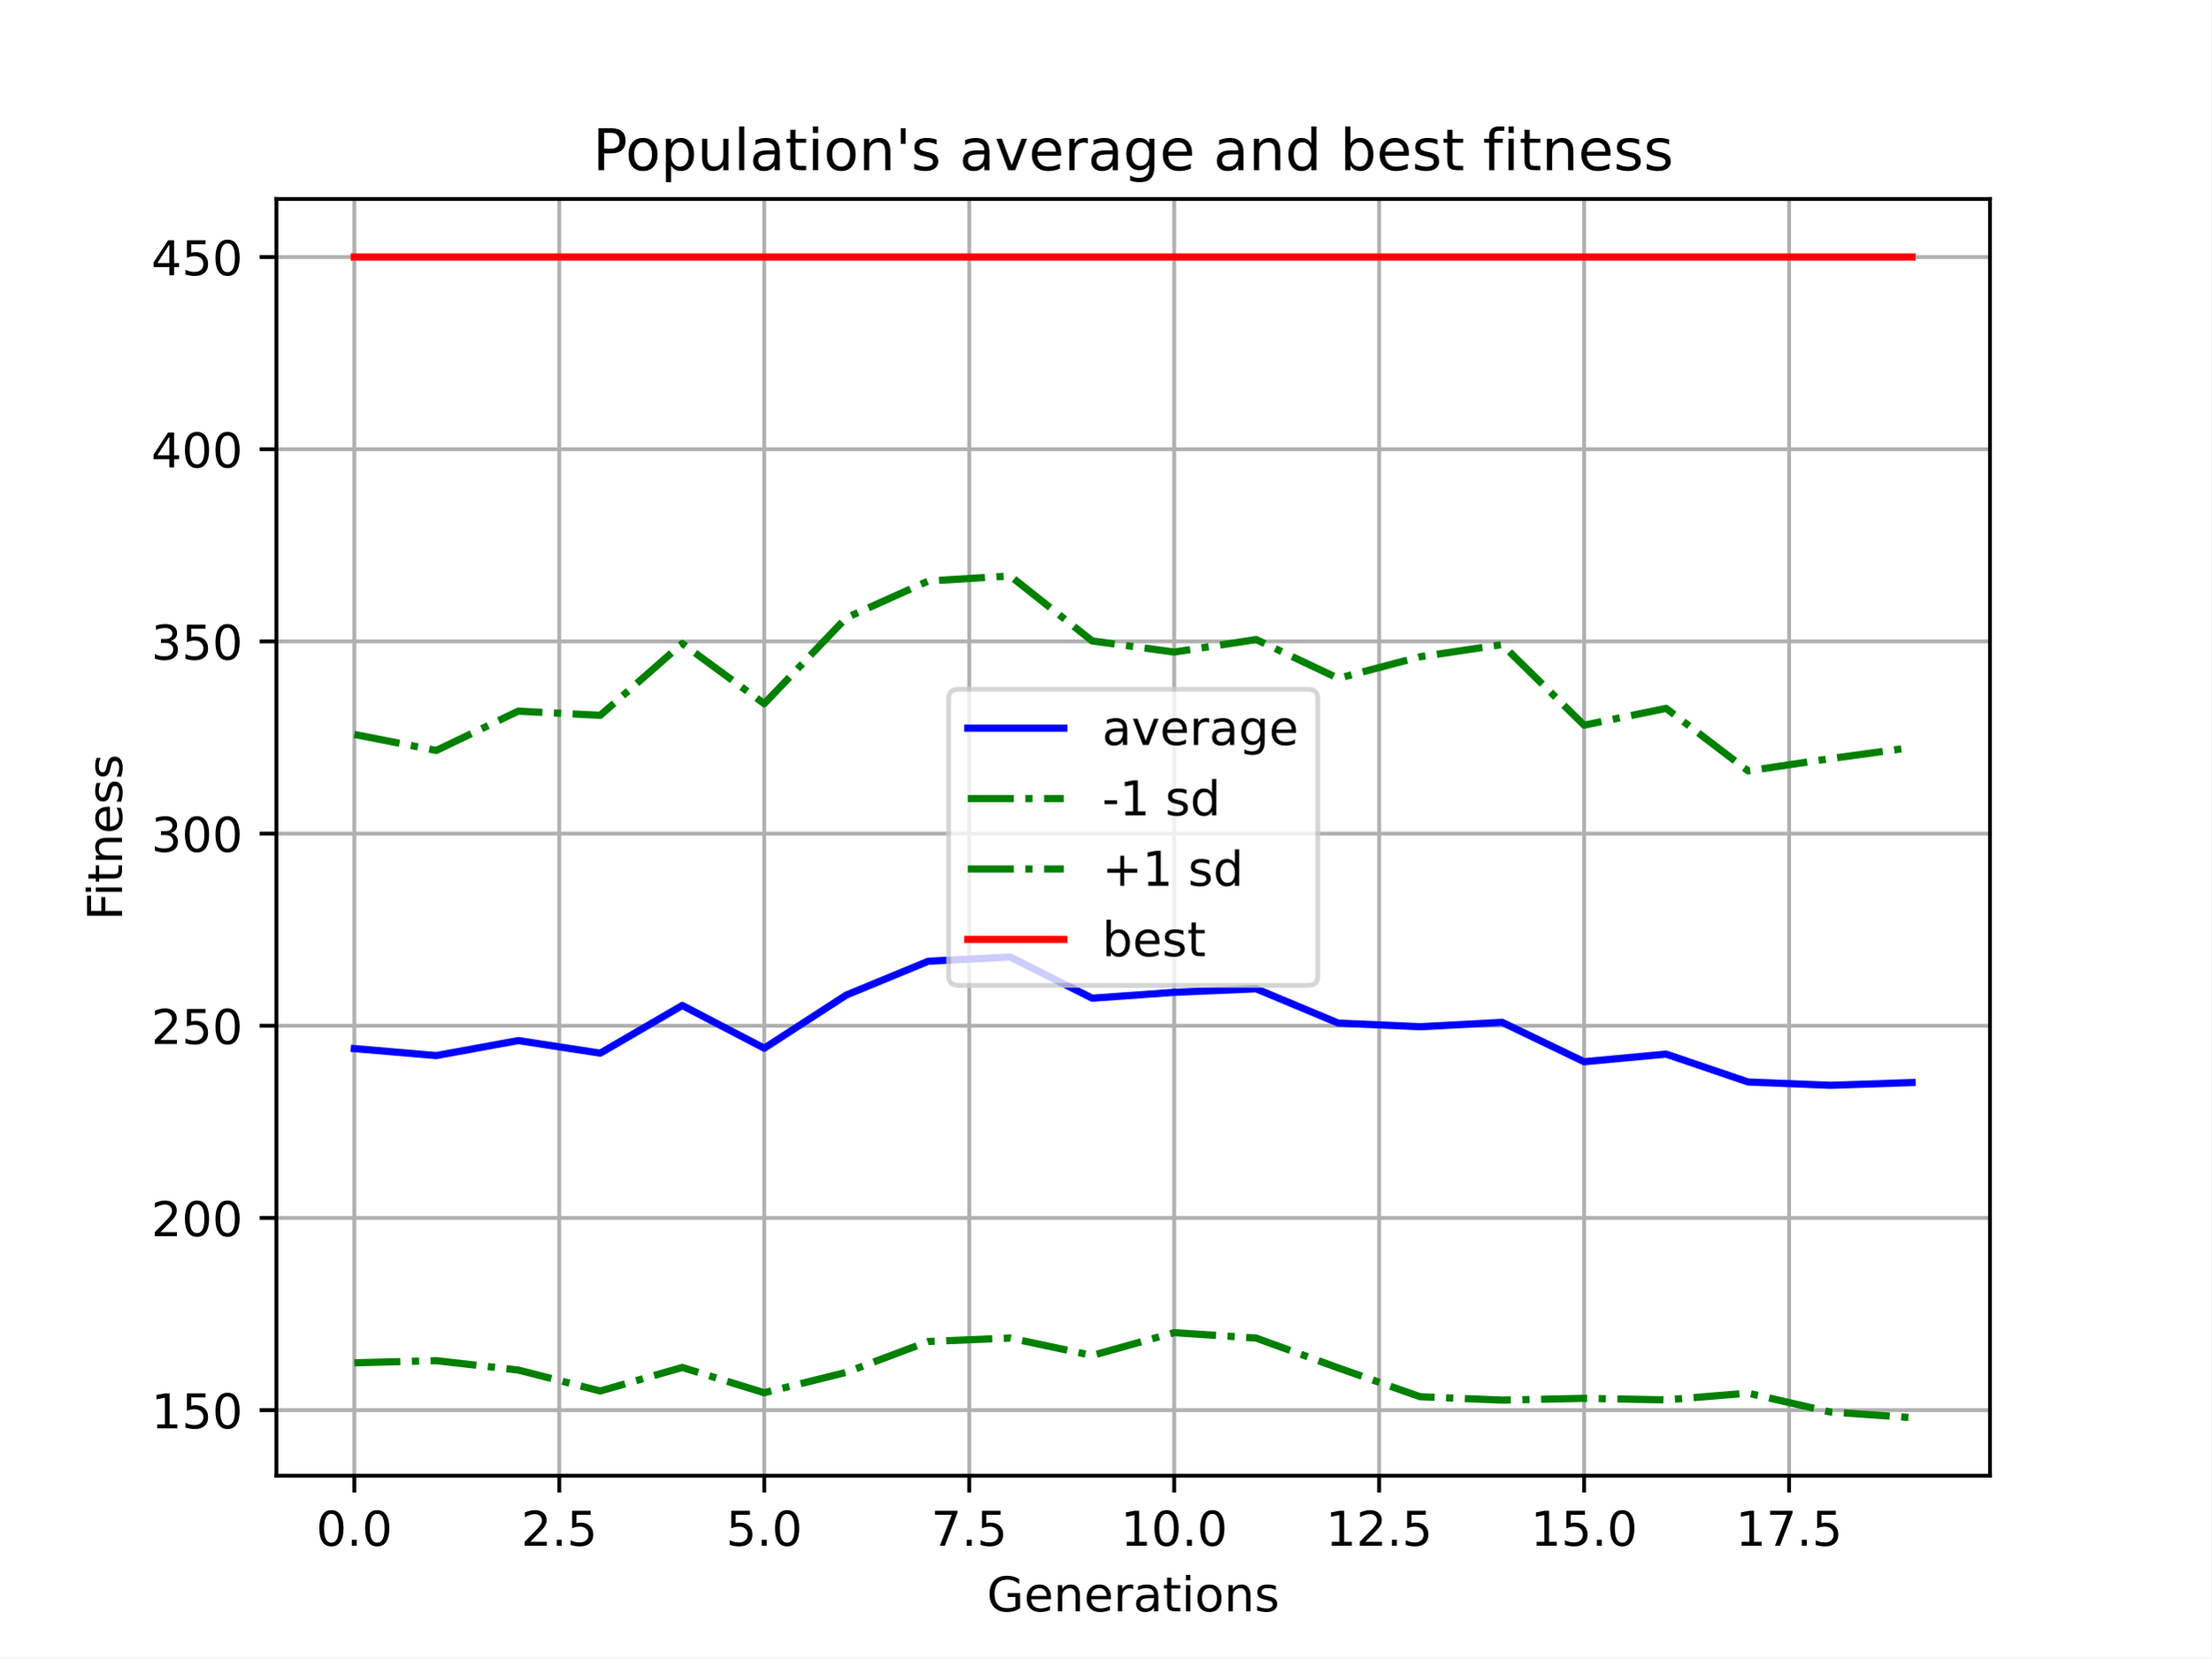
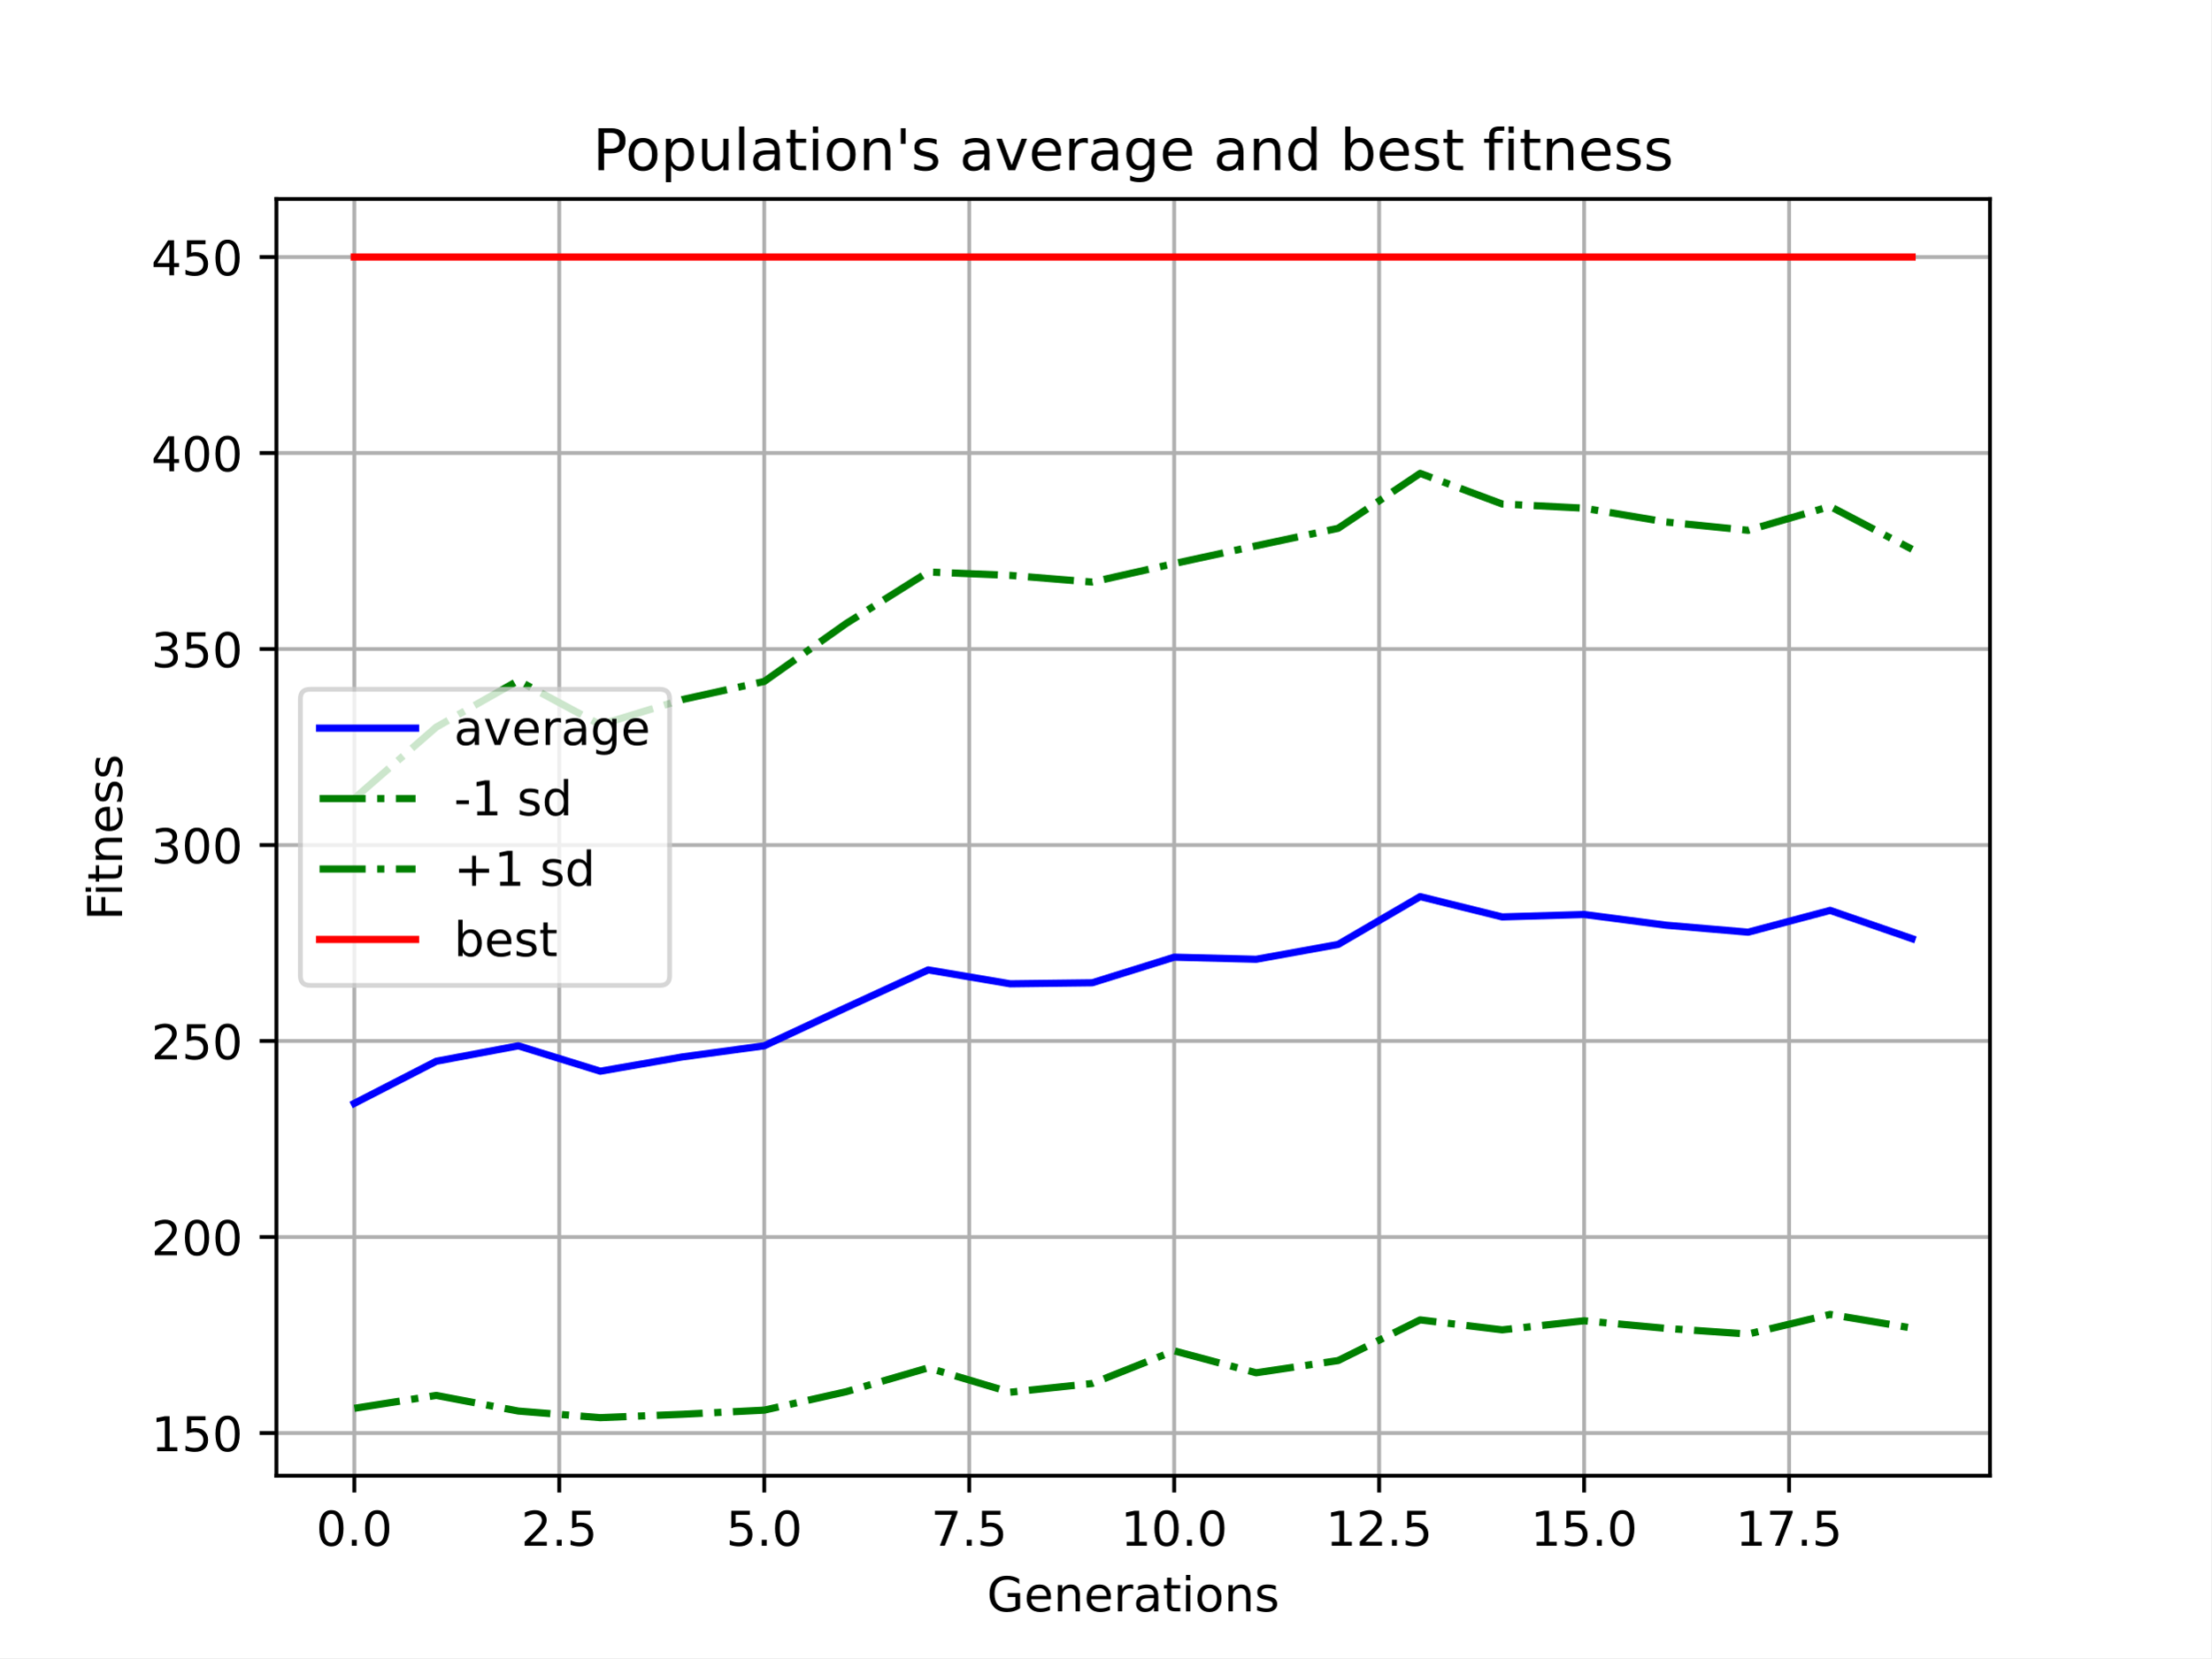
<svg xmlns="http://www.w3.org/2000/svg" xmlns:xlink="http://www.w3.org/1999/xlink" width="460.8pt" height="345.6pt" viewBox="0 0 460.8 345.6" version="1.1">
  <defs>
    <style type="text/css">*{stroke-linejoin: round; stroke-linecap: butt}</style>
  </defs>
  <g id="figure_1">
    <g id="patch_1">
      <path d="M 0 345.6  L 460.8 345.6  L 460.8 0  L 0 0  z " style="fill: #ffffff" />
    </g>
    <g id="axes_1">
      <g id="patch_2">
        <path d="M 57.6 307.584  L 414.72 307.584  L 414.72 41.472  L 57.6 41.472  z " style="fill: #ffffff" />
      </g>
      <g id="matplotlib.axis_1">
        <g id="xtick_1">
          <g id="line2d_1">
-             <path d="M 73.833 307.584  L 73.833 41.472  " clip-path="url(#pb0fb565388)" style="fill: none; stroke: #b0b0b0; stroke-width: 0.8; stroke-linecap: square" />
+             <path d="M 73.833 307.584  L 73.833 41.472  " clip-path="url(#pf512ec6da1)" style="fill: none; stroke: #b0b0b0; stroke-width: 0.8; stroke-linecap: square" />
          </g>
          <g id="line2d_2">
            <defs>
-               <path id="m7fcb90c12e" d="M 0 0  L 0 3.5  " style="stroke: #000000; stroke-width: 0.8" />
-             </defs>
-             <g>
-               <use xlink:href="#m7fcb90c12e" x="73.833" y="307.584" style="stroke: #000000; stroke-width: 0.8" />
+               <path id="m9ed7697300" d="M 0 0  L 0 3.5  " style="stroke: #000000; stroke-width: 0.8" />
+             </defs>
+             <g>
+               <use xlink:href="#m9ed7697300" x="73.833" y="307.584" style="stroke: #000000; stroke-width: 0.8" />
            </g>
          </g>
          <g id="text_1">
            <g transform="translate(65.88116 322.1824) scale(0.1 -0.1)">
              <defs>
                <path id="DejaVuSans-30" d="M 2034 4250  Q 1547 4250 1301 3770  Q 1056 3291 1056 2328  Q 1056 1369 1301 889  Q 1547 409 2034 409  Q 2525 409 2770 889  Q 3016 1369 3016 2328  Q 3016 3291 2770 3770  Q 2525 4250 2034 4250  z M 2034 4750  Q 2819 4750 3233 4129  Q 3647 3509 3647 2328  Q 3647 1150 3233 529  Q 2819 -91 2034 -91  Q 1250 -91 836 529  Q 422 1150 422 2328  Q 422 3509 836 4129  Q 1250 4750 2034 4750  z " transform="scale(0.015625)" />
                <path id="DejaVuSans-2e" d="M 684 794  L 1344 794  L 1344 0  L 684 0  L 684 794  z " transform="scale(0.015625)" />
              </defs>
              <use xlink:href="#DejaVuSans-30" />
              <use xlink:href="#DejaVuSans-2e" x="63.623" />
              <use xlink:href="#DejaVuSans-30" x="95.41" />
            </g>
          </g>
        </g>
        <g id="xtick_2">
          <g id="line2d_3">
-             <path d="M 116.55 307.584  L 116.55 41.472  " clip-path="url(#pb0fb565388)" style="fill: none; stroke: #b0b0b0; stroke-width: 0.8; stroke-linecap: square" />
+             <path d="M 116.55 307.584  L 116.55 41.472  " clip-path="url(#pf512ec6da1)" style="fill: none; stroke: #b0b0b0; stroke-width: 0.8; stroke-linecap: square" />
          </g>
          <g id="line2d_4">
            <g>
-               <use xlink:href="#m7fcb90c12e" x="116.55" y="307.584" style="stroke: #000000; stroke-width: 0.8" />
+               <use xlink:href="#m9ed7697300" x="116.55" y="307.584" style="stroke: #000000; stroke-width: 0.8" />
            </g>
          </g>
          <g id="text_2">
            <g transform="translate(108.5989 322.1824) scale(0.1 -0.1)">
              <defs>
                <path id="DejaVuSans-32" d="M 1228 531  L 3431 531  L 3431 0  L 469 0  L 469 531  Q 828 903 1448 1529  Q 2069 2156 2228 2338  Q 2531 2678 2651 2914  Q 2772 3150 2772 3378  Q 2772 3750 2511 3984  Q 2250 4219 1831 4219  Q 1534 4219 1204 4116  Q 875 4013 500 3803  L 500 4441  Q 881 4594 1212 4672  Q 1544 4750 1819 4750  Q 2544 4750 2975 4387  Q 3406 4025 3406 3419  Q 3406 3131 3298 2873  Q 3191 2616 2906 2266  Q 2828 2175 2409 1742  Q 1991 1309 1228 531  z " transform="scale(0.015625)" />
                <path id="DejaVuSans-35" d="M 691 4666  L 3169 4666  L 3169 4134  L 1269 4134  L 1269 2991  Q 1406 3038 1543 3061  Q 1681 3084 1819 3084  Q 2600 3084 3056 2656  Q 3513 2228 3513 1497  Q 3513 744 3044 326  Q 2575 -91 1722 -91  Q 1428 -91 1123 -41  Q 819 9 494 109  L 494 744  Q 775 591 1075 516  Q 1375 441 1709 441  Q 2250 441 2565 725  Q 2881 1009 2881 1497  Q 2881 1984 2565 2268  Q 2250 2553 1709 2553  Q 1456 2553 1204 2497  Q 953 2441 691 2322  L 691 4666  z " transform="scale(0.015625)" />
              </defs>
              <use xlink:href="#DejaVuSans-32" />
              <use xlink:href="#DejaVuSans-2e" x="63.623" />
              <use xlink:href="#DejaVuSans-35" x="95.41" />
            </g>
          </g>
        </g>
        <g id="xtick_3">
          <g id="line2d_5">
-             <path d="M 159.268 307.584  L 159.268 41.472  " clip-path="url(#pb0fb565388)" style="fill: none; stroke: #b0b0b0; stroke-width: 0.8; stroke-linecap: square" />
+             <path d="M 159.268 307.584  L 159.268 41.472  " clip-path="url(#pf512ec6da1)" style="fill: none; stroke: #b0b0b0; stroke-width: 0.8; stroke-linecap: square" />
          </g>
          <g id="line2d_6">
            <g>
-               <use xlink:href="#m7fcb90c12e" x="159.268" y="307.584" style="stroke: #000000; stroke-width: 0.8" />
+               <use xlink:href="#m9ed7697300" x="159.268" y="307.584" style="stroke: #000000; stroke-width: 0.8" />
            </g>
          </g>
          <g id="text_3">
            <g transform="translate(151.3166 322.1824) scale(0.1 -0.1)">
              <use xlink:href="#DejaVuSans-35" />
              <use xlink:href="#DejaVuSans-2e" x="63.623" />
              <use xlink:href="#DejaVuSans-30" x="95.41" />
            </g>
          </g>
        </g>
        <g id="xtick_4">
          <g id="line2d_7">
-             <path d="M 201.986 307.584  L 201.986 41.472  " clip-path="url(#pb0fb565388)" style="fill: none; stroke: #b0b0b0; stroke-width: 0.8; stroke-linecap: square" />
+             <path d="M 201.986 307.584  L 201.986 41.472  " clip-path="url(#pf512ec6da1)" style="fill: none; stroke: #b0b0b0; stroke-width: 0.8; stroke-linecap: square" />
          </g>
          <g id="line2d_8">
            <g>
-               <use xlink:href="#m7fcb90c12e" x="201.986" y="307.584" style="stroke: #000000; stroke-width: 0.8" />
+               <use xlink:href="#m9ed7697300" x="201.986" y="307.584" style="stroke: #000000; stroke-width: 0.8" />
            </g>
          </g>
          <g id="text_4">
            <g transform="translate(194.0343 322.1824) scale(0.1 -0.1)">
              <defs>
                <path id="DejaVuSans-37" d="M 525 4666  L 3525 4666  L 3525 4397  L 1831 0  L 1172 0  L 2766 4134  L 525 4134  L 525 4666  z " transform="scale(0.015625)" />
              </defs>
              <use xlink:href="#DejaVuSans-37" />
              <use xlink:href="#DejaVuSans-2e" x="63.623" />
              <use xlink:href="#DejaVuSans-35" x="95.41" />
            </g>
          </g>
        </g>
        <g id="xtick_5">
          <g id="line2d_9">
-             <path d="M 244.704 307.584  L 244.704 41.472  " clip-path="url(#pb0fb565388)" style="fill: none; stroke: #b0b0b0; stroke-width: 0.8; stroke-linecap: square" />
+             <path d="M 244.704 307.584  L 244.704 41.472  " clip-path="url(#pf512ec6da1)" style="fill: none; stroke: #b0b0b0; stroke-width: 0.8; stroke-linecap: square" />
          </g>
          <g id="line2d_10">
            <g>
-               <use xlink:href="#m7fcb90c12e" x="244.704" y="307.584" style="stroke: #000000; stroke-width: 0.8" />
+               <use xlink:href="#m9ed7697300" x="244.704" y="307.584" style="stroke: #000000; stroke-width: 0.8" />
            </g>
          </g>
          <g id="text_5">
            <g transform="translate(233.5707 322.1824) scale(0.1 -0.1)">
              <defs>
                <path id="DejaVuSans-31" d="M 794 531  L 1825 531  L 1825 4091  L 703 3866  L 703 4441  L 1819 4666  L 2450 4666  L 2450 531  L 3481 531  L 3481 0  L 794 0  L 794 531  z " transform="scale(0.015625)" />
              </defs>
              <use xlink:href="#DejaVuSans-31" />
              <use xlink:href="#DejaVuSans-30" x="63.623" />
              <use xlink:href="#DejaVuSans-2e" x="127.246" />
              <use xlink:href="#DejaVuSans-30" x="159.033" />
            </g>
          </g>
        </g>
        <g id="xtick_6">
          <g id="line2d_11">
-             <path d="M 287.421 307.584  L 287.421 41.472  " clip-path="url(#pb0fb565388)" style="fill: none; stroke: #b0b0b0; stroke-width: 0.8; stroke-linecap: square" />
+             <path d="M 287.421 307.584  L 287.421 41.472  " clip-path="url(#pf512ec6da1)" style="fill: none; stroke: #b0b0b0; stroke-width: 0.8; stroke-linecap: square" />
          </g>
          <g id="line2d_12">
            <g>
-               <use xlink:href="#m7fcb90c12e" x="287.421" y="307.584" style="stroke: #000000; stroke-width: 0.8" />
+               <use xlink:href="#m9ed7697300" x="287.421" y="307.584" style="stroke: #000000; stroke-width: 0.8" />
            </g>
          </g>
          <g id="text_6">
            <g transform="translate(276.2884 322.1824) scale(0.1 -0.1)">
              <use xlink:href="#DejaVuSans-31" />
              <use xlink:href="#DejaVuSans-32" x="63.623" />
              <use xlink:href="#DejaVuSans-2e" x="127.246" />
              <use xlink:href="#DejaVuSans-35" x="159.033" />
            </g>
          </g>
        </g>
        <g id="xtick_7">
          <g id="line2d_13">
-             <path d="M 330.139 307.584  L 330.139 41.472  " clip-path="url(#pb0fb565388)" style="fill: none; stroke: #b0b0b0; stroke-width: 0.8; stroke-linecap: square" />
+             <path d="M 330.139 307.584  L 330.139 41.472  " clip-path="url(#pf512ec6da1)" style="fill: none; stroke: #b0b0b0; stroke-width: 0.8; stroke-linecap: square" />
          </g>
          <g id="line2d_14">
            <g>
-               <use xlink:href="#m7fcb90c12e" x="330.139" y="307.584" style="stroke: #000000; stroke-width: 0.8" />
+               <use xlink:href="#m9ed7697300" x="330.139" y="307.584" style="stroke: #000000; stroke-width: 0.8" />
            </g>
          </g>
          <g id="text_7">
            <g transform="translate(319.0061 322.1824) scale(0.1 -0.1)">
              <use xlink:href="#DejaVuSans-31" />
              <use xlink:href="#DejaVuSans-35" x="63.623" />
              <use xlink:href="#DejaVuSans-2e" x="127.246" />
              <use xlink:href="#DejaVuSans-30" x="159.033" />
            </g>
          </g>
        </g>
        <g id="xtick_8">
          <g id="line2d_15">
-             <path d="M 372.857 307.584  L 372.857 41.472  " clip-path="url(#pb0fb565388)" style="fill: none; stroke: #b0b0b0; stroke-width: 0.8; stroke-linecap: square" />
+             <path d="M 372.857 307.584  L 372.857 41.472  " clip-path="url(#pf512ec6da1)" style="fill: none; stroke: #b0b0b0; stroke-width: 0.8; stroke-linecap: square" />
          </g>
          <g id="line2d_16">
            <g>
-               <use xlink:href="#m7fcb90c12e" x="372.857" y="307.584" style="stroke: #000000; stroke-width: 0.8" />
+               <use xlink:href="#m9ed7697300" x="372.857" y="307.584" style="stroke: #000000; stroke-width: 0.8" />
            </g>
          </g>
          <g id="text_8">
            <g transform="translate(361.7238 322.1824) scale(0.1 -0.1)">
              <use xlink:href="#DejaVuSans-31" />
              <use xlink:href="#DejaVuSans-37" x="63.623" />
              <use xlink:href="#DejaVuSans-2e" x="127.246" />
              <use xlink:href="#DejaVuSans-35" x="159.033" />
            </g>
          </g>
        </g>
        <g id="text_9">
          <g transform="translate(205.6623 335.8606) scale(0.1 -0.1)">
            <defs>
              <path id="DejaVuSans-47" d="M 3809 666  L 3809 1919  L 2778 1919  L 2778 2438  L 4434 2438  L 4434 434  Q 4069 175 3628 42  Q 3188 -91 2688 -91  Q 1594 -91 976 548  Q 359 1188 359 2328  Q 359 3472 976 4111  Q 1594 4750 2688 4750  Q 3144 4750 3555 4637  Q 3966 4525 4313 4306  L 4313 3634  Q 3963 3931 3569 4081  Q 3175 4231 2741 4231  Q 1884 4231 1454 3753  Q 1025 3275 1025 2328  Q 1025 1384 1454 906  Q 1884 428 2741 428  Q 3075 428 3337 486  Q 3600 544 3809 666  z " transform="scale(0.015625)" />
              <path id="DejaVuSans-65" d="M 3597 1894  L 3597 1613  L 953 1613  Q 991 1019 1311 708  Q 1631 397 2203 397  Q 2534 397 2845 478  Q 3156 559 3463 722  L 3463 178  Q 3153 47 2828 -22  Q 2503 -91 2169 -91  Q 1331 -91 842 396  Q 353 884 353 1716  Q 353 2575 817 3079  Q 1281 3584 2069 3584  Q 2775 3584 3186 3129  Q 3597 2675 3597 1894  z M 3022 2063  Q 3016 2534 2758 2815  Q 2500 3097 2075 3097  Q 1594 3097 1305 2825  Q 1016 2553 972 2059  L 3022 2063  z " transform="scale(0.015625)" />
              <path id="DejaVuSans-6e" d="M 3513 2113  L 3513 0  L 2938 0  L 2938 2094  Q 2938 2591 2744 2837  Q 2550 3084 2163 3084  Q 1697 3084 1428 2787  Q 1159 2491 1159 1978  L 1159 0  L 581 0  L 581 3500  L 1159 3500  L 1159 2956  Q 1366 3272 1645 3428  Q 1925 3584 2291 3584  Q 2894 3584 3203 3211  Q 3513 2838 3513 2113  z " transform="scale(0.015625)" />
              <path id="DejaVuSans-72" d="M 2631 2963  Q 2534 3019 2420 3045  Q 2306 3072 2169 3072  Q 1681 3072 1420 2755  Q 1159 2438 1159 1844  L 1159 0  L 581 0  L 581 3500  L 1159 3500  L 1159 2956  Q 1341 3275 1631 3429  Q 1922 3584 2338 3584  Q 2397 3584 2469 3576  Q 2541 3569 2628 3553  L 2631 2963  z " transform="scale(0.015625)" />
              <path id="DejaVuSans-61" d="M 2194 1759  Q 1497 1759 1228 1600  Q 959 1441 959 1056  Q 959 750 1161 570  Q 1363 391 1709 391  Q 2188 391 2477 730  Q 2766 1069 2766 1631  L 2766 1759  L 2194 1759  z M 3341 1997  L 3341 0  L 2766 0  L 2766 531  Q 2569 213 2275 61  Q 1981 -91 1556 -91  Q 1019 -91 701 211  Q 384 513 384 1019  Q 384 1609 779 1909  Q 1175 2209 1959 2209  L 2766 2209  L 2766 2266  Q 2766 2663 2505 2880  Q 2244 3097 1772 3097  Q 1472 3097 1187 3025  Q 903 2953 641 2809  L 641 3341  Q 956 3463 1253 3523  Q 1550 3584 1831 3584  Q 2591 3584 2966 3190  Q 3341 2797 3341 1997  z " transform="scale(0.015625)" />
              <path id="DejaVuSans-74" d="M 1172 4494  L 1172 3500  L 2356 3500  L 2356 3053  L 1172 3053  L 1172 1153  Q 1172 725 1289 603  Q 1406 481 1766 481  L 2356 481  L 2356 0  L 1766 0  Q 1100 0 847 248  Q 594 497 594 1153  L 594 3053  L 172 3053  L 172 3500  L 594 3500  L 594 4494  L 1172 4494  z " transform="scale(0.015625)" />
              <path id="DejaVuSans-69" d="M 603 3500  L 1178 3500  L 1178 0  L 603 0  L 603 3500  z M 603 4863  L 1178 4863  L 1178 4134  L 603 4134  L 603 4863  z " transform="scale(0.015625)" />
              <path id="DejaVuSans-6f" d="M 1959 3097  Q 1497 3097 1228 2736  Q 959 2375 959 1747  Q 959 1119 1226 758  Q 1494 397 1959 397  Q 2419 397 2687 759  Q 2956 1122 2956 1747  Q 2956 2369 2687 2733  Q 2419 3097 1959 3097  z M 1959 3584  Q 2709 3584 3137 3096  Q 3566 2609 3566 1747  Q 3566 888 3137 398  Q 2709 -91 1959 -91  Q 1206 -91 779 398  Q 353 888 353 1747  Q 353 2609 779 3096  Q 1206 3584 1959 3584  z " transform="scale(0.015625)" />
              <path id="DejaVuSans-73" d="M 2834 3397  L 2834 2853  Q 2591 2978 2328 3040  Q 2066 3103 1784 3103  Q 1356 3103 1142 2972  Q 928 2841 928 2578  Q 928 2378 1081 2264  Q 1234 2150 1697 2047  L 1894 2003  Q 2506 1872 2764 1633  Q 3022 1394 3022 966  Q 3022 478 2636 193  Q 2250 -91 1575 -91  Q 1294 -91 989 -36  Q 684 19 347 128  L 347 722  Q 666 556 975 473  Q 1284 391 1588 391  Q 1994 391 2212 530  Q 2431 669 2431 922  Q 2431 1156 2273 1281  Q 2116 1406 1581 1522  L 1381 1569  Q 847 1681 609 1914  Q 372 2147 372 2553  Q 372 3047 722 3315  Q 1072 3584 1716 3584  Q 2034 3584 2315 3537  Q 2597 3491 2834 3397  z " transform="scale(0.015625)" />
            </defs>
            <use xlink:href="#DejaVuSans-47" />
            <use xlink:href="#DejaVuSans-65" x="77.49" />
            <use xlink:href="#DejaVuSans-6e" x="139.014" />
            <use xlink:href="#DejaVuSans-65" x="202.393" />
            <use xlink:href="#DejaVuSans-72" x="263.916" />
            <use xlink:href="#DejaVuSans-61" x="305.029" />
            <use xlink:href="#DejaVuSans-74" x="366.309" />
            <use xlink:href="#DejaVuSans-69" x="405.518" />
            <use xlink:href="#DejaVuSans-6f" x="433.301" />
            <use xlink:href="#DejaVuSans-6e" x="494.482" />
            <use xlink:href="#DejaVuSans-73" x="557.861" />
          </g>
        </g>
      </g>
      <g id="matplotlib.axis_2">
        <g id="ytick_1">
          <g id="line2d_17">
-             <path d="M 57.6 293.917  L 414.72 293.917  " clip-path="url(#pb0fb565388)" style="fill: none; stroke: #b0b0b0; stroke-width: 0.8; stroke-linecap: square" />
+             <path d="M 57.6 298.686  L 414.72 298.686  " clip-path="url(#pf512ec6da1)" style="fill: none; stroke: #b0b0b0; stroke-width: 0.8; stroke-linecap: square" />
          </g>
          <g id="line2d_18">
            <defs>
-               <path id="mcacff0ad32" d="M 0 0  L -3.5 0  " style="stroke: #000000; stroke-width: 0.8" />
-             </defs>
-             <g>
-               <use xlink:href="#mcacff0ad32" x="57.6" y="293.917" style="stroke: #000000; stroke-width: 0.8" />
+               <path id="mdd0c3394e1" d="M 0 0  L -3.5 0  " style="stroke: #000000; stroke-width: 0.8" />
+             </defs>
+             <g>
+               <use xlink:href="#mdd0c3394e1" x="57.6" y="298.686" style="stroke: #000000; stroke-width: 0.8" />
            </g>
          </g>
          <g id="text_10">
-             <g transform="translate(31.5125 297.7158) scale(0.1 -0.1)">
+             <g transform="translate(31.5125 302.4851) scale(0.1 -0.1)">
              <use xlink:href="#DejaVuSans-31" />
              <use xlink:href="#DejaVuSans-35" x="63.623" />
              <use xlink:href="#DejaVuSans-30" x="127.246" />
            </g>
          </g>
        </g>
        <g id="ytick_2">
          <g id="line2d_19">
-             <path d="M 57.6 253.859  L 414.72 253.859  " clip-path="url(#pb0fb565388)" style="fill: none; stroke: #b0b0b0; stroke-width: 0.8; stroke-linecap: square" />
+             <path d="M 57.6 257.833  L 414.72 257.833  " clip-path="url(#pf512ec6da1)" style="fill: none; stroke: #b0b0b0; stroke-width: 0.8; stroke-linecap: square" />
          </g>
          <g id="line2d_20">
            <g>
-               <use xlink:href="#mcacff0ad32" x="57.6" y="253.859" style="stroke: #000000; stroke-width: 0.8" />
+               <use xlink:href="#mdd0c3394e1" x="57.6" y="257.833" style="stroke: #000000; stroke-width: 0.8" />
            </g>
          </g>
          <g id="text_11">
-             <g transform="translate(31.5125 257.6577) scale(0.1 -0.1)">
+             <g transform="translate(31.5125 261.6322) scale(0.1 -0.1)">
              <use xlink:href="#DejaVuSans-32" />
              <use xlink:href="#DejaVuSans-30" x="63.623" />
              <use xlink:href="#DejaVuSans-30" x="127.246" />
            </g>
          </g>
        </g>
        <g id="ytick_3">
          <g id="line2d_21">
-             <path d="M 57.6 213.8  L 414.72 213.8  " clip-path="url(#pb0fb565388)" style="fill: none; stroke: #b0b0b0; stroke-width: 0.8; stroke-linecap: square" />
+             <path d="M 57.6 216.98  L 414.72 216.98  " clip-path="url(#pf512ec6da1)" style="fill: none; stroke: #b0b0b0; stroke-width: 0.8; stroke-linecap: square" />
          </g>
          <g id="line2d_22">
            <g>
-               <use xlink:href="#mcacff0ad32" x="57.6" y="213.8" style="stroke: #000000; stroke-width: 0.8" />
+               <use xlink:href="#mdd0c3394e1" x="57.6" y="216.98" style="stroke: #000000; stroke-width: 0.8" />
            </g>
          </g>
          <g id="text_12">
-             <g transform="translate(31.5125 217.5996) scale(0.1 -0.1)">
+             <g transform="translate(31.5125 220.7792) scale(0.1 -0.1)">
              <use xlink:href="#DejaVuSans-32" />
              <use xlink:href="#DejaVuSans-35" x="63.623" />
              <use xlink:href="#DejaVuSans-30" x="127.246" />
            </g>
          </g>
        </g>
        <g id="ytick_4">
          <g id="line2d_23">
-             <path d="M 57.6 173.742  L 414.72 173.742  " clip-path="url(#pb0fb565388)" style="fill: none; stroke: #b0b0b0; stroke-width: 0.8; stroke-linecap: square" />
+             <path d="M 57.6 176.127  L 414.72 176.127  " clip-path="url(#pf512ec6da1)" style="fill: none; stroke: #b0b0b0; stroke-width: 0.8; stroke-linecap: square" />
          </g>
          <g id="line2d_24">
            <g>
-               <use xlink:href="#mcacff0ad32" x="57.6" y="173.742" style="stroke: #000000; stroke-width: 0.8" />
+               <use xlink:href="#mdd0c3394e1" x="57.6" y="176.127" style="stroke: #000000; stroke-width: 0.8" />
            </g>
          </g>
          <g id="text_13">
-             <g transform="translate(31.5125 177.5415) scale(0.1 -0.1)">
+             <g transform="translate(31.5125 179.9262) scale(0.1 -0.1)">
              <defs>
                <path id="DejaVuSans-33" d="M 2597 2516  Q 3050 2419 3304 2112  Q 3559 1806 3559 1356  Q 3559 666 3084 287  Q 2609 -91 1734 -91  Q 1441 -91 1130 -33  Q 819 25 488 141  L 488 750  Q 750 597 1062 519  Q 1375 441 1716 441  Q 2309 441 2620 675  Q 2931 909 2931 1356  Q 2931 1769 2642 2001  Q 2353 2234 1838 2234  L 1294 2234  L 1294 2753  L 1863 2753  Q 2328 2753 2575 2939  Q 2822 3125 2822 3475  Q 2822 3834 2567 4026  Q 2313 4219 1838 4219  Q 1578 4219 1281 4162  Q 984 4106 628 3988  L 628 4550  Q 988 4650 1302 4700  Q 1616 4750 1894 4750  Q 2613 4750 3031 4423  Q 3450 4097 3450 3541  Q 3450 3153 3228 2886  Q 3006 2619 2597 2516  z " transform="scale(0.015625)" />
              </defs>
              <use xlink:href="#DejaVuSans-33" />
              <use xlink:href="#DejaVuSans-30" x="63.623" />
              <use xlink:href="#DejaVuSans-30" x="127.246" />
            </g>
          </g>
        </g>
        <g id="ytick_5">
          <g id="line2d_25">
-             <path d="M 57.6 133.684  L 414.72 133.684  " clip-path="url(#pb0fb565388)" style="fill: none; stroke: #b0b0b0; stroke-width: 0.8; stroke-linecap: square" />
+             <path d="M 57.6 135.274  L 414.72 135.274  " clip-path="url(#pf512ec6da1)" style="fill: none; stroke: #b0b0b0; stroke-width: 0.8; stroke-linecap: square" />
          </g>
          <g id="line2d_26">
            <g>
-               <use xlink:href="#mcacff0ad32" x="57.6" y="133.684" style="stroke: #000000; stroke-width: 0.8" />
+               <use xlink:href="#mdd0c3394e1" x="57.6" y="135.274" style="stroke: #000000; stroke-width: 0.8" />
            </g>
          </g>
          <g id="text_14">
-             <g transform="translate(31.5125 137.4834) scale(0.1 -0.1)">
+             <g transform="translate(31.5125 139.0732) scale(0.1 -0.1)">
              <use xlink:href="#DejaVuSans-33" />
              <use xlink:href="#DejaVuSans-35" x="63.623" />
              <use xlink:href="#DejaVuSans-30" x="127.246" />
            </g>
          </g>
        </g>
        <g id="ytick_6">
          <g id="line2d_27">
-             <path d="M 57.6 93.626  L 414.72 93.626  " clip-path="url(#pb0fb565388)" style="fill: none; stroke: #b0b0b0; stroke-width: 0.8; stroke-linecap: square" />
+             <path d="M 57.6 94.421  L 414.72 94.421  " clip-path="url(#pf512ec6da1)" style="fill: none; stroke: #b0b0b0; stroke-width: 0.8; stroke-linecap: square" />
          </g>
          <g id="line2d_28">
            <g>
-               <use xlink:href="#mcacff0ad32" x="57.6" y="93.626" style="stroke: #000000; stroke-width: 0.8" />
+               <use xlink:href="#mdd0c3394e1" x="57.6" y="94.421" style="stroke: #000000; stroke-width: 0.8" />
            </g>
          </g>
          <g id="text_15">
-             <g transform="translate(31.5125 97.42532) scale(0.1 -0.1)">
+             <g transform="translate(31.5125 98.22021) scale(0.1 -0.1)">
              <defs>
                <path id="DejaVuSans-34" d="M 2419 4116  L 825 1625  L 2419 1625  L 2419 4116  z M 2253 4666  L 3047 4666  L 3047 1625  L 3713 1625  L 3713 1100  L 3047 1100  L 3047 0  L 2419 0  L 2419 1100  L 313 1100  L 313 1709  L 2253 4666  z " transform="scale(0.015625)" />
              </defs>
              <use xlink:href="#DejaVuSans-34" />
              <use xlink:href="#DejaVuSans-30" x="63.623" />
              <use xlink:href="#DejaVuSans-30" x="127.246" />
            </g>
          </g>
        </g>
        <g id="ytick_7">
          <g id="line2d_29">
-             <path d="M 57.6 53.568  L 414.72 53.568  " clip-path="url(#pb0fb565388)" style="fill: none; stroke: #b0b0b0; stroke-width: 0.8; stroke-linecap: square" />
+             <path d="M 57.6 53.568  L 414.72 53.568  " clip-path="url(#pf512ec6da1)" style="fill: none; stroke: #b0b0b0; stroke-width: 0.8; stroke-linecap: square" />
          </g>
          <g id="line2d_30">
            <g>
-               <use xlink:href="#mcacff0ad32" x="57.6" y="53.568" style="stroke: #000000; stroke-width: 0.8" />
+               <use xlink:href="#mdd0c3394e1" x="57.6" y="53.568" style="stroke: #000000; stroke-width: 0.8" />
            </g>
          </g>
          <g id="text_16">
            <g transform="translate(31.5125 57.36722) scale(0.1 -0.1)">
              <use xlink:href="#DejaVuSans-34" />
              <use xlink:href="#DejaVuSans-35" x="63.623" />
              <use xlink:href="#DejaVuSans-30" x="127.246" />
            </g>
          </g>
        </g>
        <g id="text_17">
          <g transform="translate(25.43281 191.8452) rotate(-90) scale(0.1 -0.1)">
            <defs>
              <path id="DejaVuSans-46" d="M 628 4666  L 3309 4666  L 3309 4134  L 1259 4134  L 1259 2759  L 3109 2759  L 3109 2228  L 1259 2228  L 1259 0  L 628 0  L 628 4666  z " transform="scale(0.015625)" />
            </defs>
            <use xlink:href="#DejaVuSans-46" />
            <use xlink:href="#DejaVuSans-69" x="50.27" />
            <use xlink:href="#DejaVuSans-74" x="78.053" />
            <use xlink:href="#DejaVuSans-6e" x="117.262" />
            <use xlink:href="#DejaVuSans-65" x="180.641" />
            <use xlink:href="#DejaVuSans-73" x="242.164" />
            <use xlink:href="#DejaVuSans-73" x="294.264" />
          </g>
        </g>
      </g>
      <g id="line2d_31">
-         <path d="M 73.833 218.564  L 90.92 220.014  L 108.007 216.891  L 125.094 219.513  L 142.181 209.574  L 159.268 218.479  L 176.355 207.41  L 193.442 200.356  L 210.529 199.469  L 227.616 208.057  L 244.704 206.834  L 261.791 206.101  L 278.878 213.245  L 295.965 214.005  L 313.052 213.092  L 330.139 221.304  L 347.226 219.712  L 364.313 225.527  L 381.4 226.214  L 398.487 225.64  " clip-path="url(#pb0fb565388)" style="fill: none; stroke: #0000ff; stroke-width: 1.5; stroke-linecap: square" />
+         <path d="M 73.833 229.981  L 90.92 221.2  L 108.007 217.983  L 125.094 223.274  L 142.181 220.301  L 159.268 217.978  L 176.355 210.011  L 193.442 202.159  L 210.529 205.057  L 227.616 204.842  L 244.704 199.512  L 261.791 199.944  L 278.878 196.848  L 295.965 186.883  L 313.052 191.112  L 330.139 190.606  L 347.226 192.843  L 364.313 194.295  L 381.4 189.756  L 398.487 195.65  " clip-path="url(#pf512ec6da1)" style="fill: none; stroke: #0000ff; stroke-width: 1.5; stroke-linecap: square" />
      </g>
      <g id="line2d_32">
-         <path d="M 73.833 284.055  L 90.92 283.606  L 108.007 285.562  L 125.094 289.932  L 142.181 285.022  L 159.268 290.294  L 176.355 286.046  L 193.442 279.615  L 210.529 278.898  L 227.616 282.523  L 244.704 277.765  L 261.791 278.902  L 278.878 285.109  L 295.965 291.128  L 313.052 291.83  L 330.139 291.461  L 347.226 291.781  L 364.313 290.38  L 381.4 294.305  L 398.487 295.488  " clip-path="url(#pb0fb565388)" style="fill: none; stroke-dasharray: 9.6,2.4,1.5,2.4; stroke-dashoffset: 0; stroke: #008000; stroke-width: 1.5" />
+         <path d="M 73.833 293.542  L 90.92 290.85  L 108.007 294.106  L 125.094 295.488  L 142.181 294.785  L 159.268 293.921  L 176.355 290.076  L 193.442 285.1  L 210.529 290.189  L 227.616 288.367  L 244.704 281.562  L 261.791 286.132  L 278.878 283.585  L 295.965 275.106  L 313.052 277.185  L 330.139 275.294  L 347.226 276.882  L 364.313 278.061  L 381.4 273.968  L 398.487 276.815  " clip-path="url(#pf512ec6da1)" style="fill: none; stroke-dasharray: 9.6,2.4,1.5,2.4; stroke-dashoffset: 0; stroke: #008000; stroke-width: 1.5" />
      </g>
      <g id="line2d_33">
-         <path d="M 73.833 153.073  L 90.92 156.421  L 108.007 148.22  L 125.094 149.094  L 142.181 134.125  L 159.268 146.664  L 176.355 128.773  L 193.442 121.096  L 210.529 120.04  L 227.616 133.59  L 244.704 135.903  L 261.791 133.3  L 278.878 141.382  L 295.965 136.881  L 313.052 134.355  L 330.139 151.147  L 347.226 147.643  L 364.313 160.673  L 381.4 158.123  L 398.487 155.792  " clip-path="url(#pb0fb565388)" style="fill: none; stroke-dasharray: 9.6,2.4,1.5,2.4; stroke-dashoffset: 0; stroke: #008000; stroke-width: 1.5" />
+         <path d="M 73.833 166.42  L 90.92 151.549  L 108.007 141.86  L 125.094 151.061  L 142.181 145.817  L 159.268 142.036  L 176.355 129.946  L 193.442 119.218  L 210.529 119.925  L 227.616 121.316  L 244.704 117.462  L 261.791 113.757  L 278.878 110.112  L 295.965 98.66  L 313.052 105.039  L 330.139 105.918  L 347.226 108.803  L 364.313 110.53  L 381.4 105.544  L 398.487 114.485  " clip-path="url(#pf512ec6da1)" style="fill: none; stroke-dasharray: 9.6,2.4,1.5,2.4; stroke-dashoffset: 0; stroke: #008000; stroke-width: 1.5" />
      </g>
      <g id="line2d_34">
-         <path d="M 73.833 53.568  L 90.92 53.568  L 108.007 53.568  L 125.094 53.568  L 142.181 53.568  L 159.268 53.568  L 176.355 53.568  L 193.442 53.568  L 210.529 53.568  L 227.616 53.568  L 244.704 53.568  L 261.791 53.568  L 278.878 53.568  L 295.965 53.568  L 313.052 53.568  L 330.139 53.568  L 347.226 53.568  L 364.313 53.568  L 381.4 53.568  L 398.487 53.568  " clip-path="url(#pb0fb565388)" style="fill: none; stroke: #ff0000; stroke-width: 1.5; stroke-linecap: square" />
+         <path d="M 73.833 53.568  L 90.92 53.568  L 108.007 53.568  L 125.094 53.568  L 142.181 53.568  L 159.268 53.568  L 176.355 53.568  L 193.442 53.568  L 210.529 53.568  L 227.616 53.568  L 244.704 53.568  L 261.791 53.568  L 278.878 53.568  L 295.965 53.568  L 313.052 53.568  L 330.139 53.568  L 347.226 53.568  L 364.313 53.568  L 381.4 53.568  L 398.487 53.568  " clip-path="url(#pf512ec6da1)" style="fill: none; stroke: #ff0000; stroke-width: 1.5; stroke-linecap: square" />
      </g>
      <g id="patch_3">
        <path d="M 57.6 307.584  L 57.6 41.472  " style="fill: none; stroke: #000000; stroke-width: 0.8; stroke-linejoin: miter; stroke-linecap: square" />
      </g>
      <g id="patch_4">
        <path d="M 414.72 307.584  L 414.72 41.472  " style="fill: none; stroke: #000000; stroke-width: 0.8; stroke-linejoin: miter; stroke-linecap: square" />
      </g>
      <g id="patch_5">
        <path d="M 57.6 307.584  L 414.72 307.584  " style="fill: none; stroke: #000000; stroke-width: 0.8; stroke-linejoin: miter; stroke-linecap: square" />
      </g>
      <g id="patch_6">
        <path d="M 57.6 41.472  L 414.72 41.472  " style="fill: none; stroke: #000000; stroke-width: 0.8; stroke-linejoin: miter; stroke-linecap: square" />
      </g>
      <g id="text_18">
        <g transform="translate(123.5297 35.472) scale(0.12 -0.12)">
          <defs>
            <path id="DejaVuSans-50" d="M 1259 4147  L 1259 2394  L 2053 2394  Q 2494 2394 2734 2622  Q 2975 2850 2975 3272  Q 2975 3691 2734 3919  Q 2494 4147 2053 4147  L 1259 4147  z M 628 4666  L 2053 4666  Q 2838 4666 3239 4311  Q 3641 3956 3641 3272  Q 3641 2581 3239 2228  Q 2838 1875 2053 1875  L 1259 1875  L 1259 0  L 628 0  L 628 4666  z " transform="scale(0.015625)" />
            <path id="DejaVuSans-70" d="M 1159 525  L 1159 -1331  L 581 -1331  L 581 3500  L 1159 3500  L 1159 2969  Q 1341 3281 1617 3432  Q 1894 3584 2278 3584  Q 2916 3584 3314 3078  Q 3713 2572 3713 1747  Q 3713 922 3314 415  Q 2916 -91 2278 -91  Q 1894 -91 1617 61  Q 1341 213 1159 525  z M 3116 1747  Q 3116 2381 2855 2742  Q 2594 3103 2138 3103  Q 1681 3103 1420 2742  Q 1159 2381 1159 1747  Q 1159 1113 1420 752  Q 1681 391 2138 391  Q 2594 391 2855 752  Q 3116 1113 3116 1747  z " transform="scale(0.015625)" />
            <path id="DejaVuSans-75" d="M 544 1381  L 544 3500  L 1119 3500  L 1119 1403  Q 1119 906 1312 657  Q 1506 409 1894 409  Q 2359 409 2629 706  Q 2900 1003 2900 1516  L 2900 3500  L 3475 3500  L 3475 0  L 2900 0  L 2900 538  Q 2691 219 2414 64  Q 2138 -91 1772 -91  Q 1169 -91 856 284  Q 544 659 544 1381  z M 1991 3584  L 1991 3584  z " transform="scale(0.015625)" />
            <path id="DejaVuSans-6c" d="M 603 4863  L 1178 4863  L 1178 0  L 603 0  L 603 4863  z " transform="scale(0.015625)" />
            <path id="DejaVuSans-27" d="M 1147 4666  L 1147 2931  L 616 2931  L 616 4666  L 1147 4666  z " transform="scale(0.015625)" />
            <path id="DejaVuSans-20" transform="scale(0.015625)" />
            <path id="DejaVuSans-76" d="M 191 3500  L 800 3500  L 1894 563  L 2988 3500  L 3597 3500  L 2284 0  L 1503 0  L 191 3500  z " transform="scale(0.015625)" />
            <path id="DejaVuSans-67" d="M 2906 1791  Q 2906 2416 2648 2759  Q 2391 3103 1925 3103  Q 1463 3103 1205 2759  Q 947 2416 947 1791  Q 947 1169 1205 825  Q 1463 481 1925 481  Q 2391 481 2648 825  Q 2906 1169 2906 1791  z M 3481 434  Q 3481 -459 3084 -895  Q 2688 -1331 1869 -1331  Q 1566 -1331 1297 -1286  Q 1028 -1241 775 -1147  L 775 -588  Q 1028 -725 1275 -790  Q 1522 -856 1778 -856  Q 2344 -856 2625 -561  Q 2906 -266 2906 331  L 2906 616  Q 2728 306 2450 153  Q 2172 0 1784 0  Q 1141 0 747 490  Q 353 981 353 1791  Q 353 2603 747 3093  Q 1141 3584 1784 3584  Q 2172 3584 2450 3431  Q 2728 3278 2906 2969  L 2906 3500  L 3481 3500  L 3481 434  z " transform="scale(0.015625)" />
            <path id="DejaVuSans-64" d="M 2906 2969  L 2906 4863  L 3481 4863  L 3481 0  L 2906 0  L 2906 525  Q 2725 213 2448 61  Q 2172 -91 1784 -91  Q 1150 -91 751 415  Q 353 922 353 1747  Q 353 2572 751 3078  Q 1150 3584 1784 3584  Q 2172 3584 2448 3432  Q 2725 3281 2906 2969  z M 947 1747  Q 947 1113 1208 752  Q 1469 391 1925 391  Q 2381 391 2643 752  Q 2906 1113 2906 1747  Q 2906 2381 2643 2742  Q 2381 3103 1925 3103  Q 1469 3103 1208 2742  Q 947 2381 947 1747  z " transform="scale(0.015625)" />
            <path id="DejaVuSans-62" d="M 3116 1747  Q 3116 2381 2855 2742  Q 2594 3103 2138 3103  Q 1681 3103 1420 2742  Q 1159 2381 1159 1747  Q 1159 1113 1420 752  Q 1681 391 2138 391  Q 2594 391 2855 752  Q 3116 1113 3116 1747  z M 1159 2969  Q 1341 3281 1617 3432  Q 1894 3584 2278 3584  Q 2916 3584 3314 3078  Q 3713 2572 3713 1747  Q 3713 922 3314 415  Q 2916 -91 2278 -91  Q 1894 -91 1617 61  Q 1341 213 1159 525  L 1159 0  L 581 0  L 581 4863  L 1159 4863  L 1159 2969  z " transform="scale(0.015625)" />
            <path id="DejaVuSans-66" d="M 2375 4863  L 2375 4384  L 1825 4384  Q 1516 4384 1395 4259  Q 1275 4134 1275 3809  L 1275 3500  L 2222 3500  L 2222 3053  L 1275 3053  L 1275 0  L 697 0  L 697 3053  L 147 3053  L 147 3500  L 697 3500  L 697 3744  Q 697 4328 969 4595  Q 1241 4863 1831 4863  L 2375 4863  z " transform="scale(0.015625)" />
          </defs>
          <use xlink:href="#DejaVuSans-50" />
          <use xlink:href="#DejaVuSans-6f" x="56.678" />
          <use xlink:href="#DejaVuSans-70" x="117.859" />
          <use xlink:href="#DejaVuSans-75" x="181.336" />
          <use xlink:href="#DejaVuSans-6c" x="244.715" />
          <use xlink:href="#DejaVuSans-61" x="272.498" />
          <use xlink:href="#DejaVuSans-74" x="333.777" />
          <use xlink:href="#DejaVuSans-69" x="372.986" />
          <use xlink:href="#DejaVuSans-6f" x="400.77" />
          <use xlink:href="#DejaVuSans-6e" x="461.951" />
          <use xlink:href="#DejaVuSans-27" x="525.33" />
          <use xlink:href="#DejaVuSans-73" x="552.82" />
          <use xlink:href="#DejaVuSans-20" x="604.92" />
          <use xlink:href="#DejaVuSans-61" x="636.707" />
          <use xlink:href="#DejaVuSans-76" x="697.986" />
          <use xlink:href="#DejaVuSans-65" x="757.166" />
          <use xlink:href="#DejaVuSans-72" x="818.689" />
          <use xlink:href="#DejaVuSans-61" x="859.803" />
          <use xlink:href="#DejaVuSans-67" x="921.082" />
          <use xlink:href="#DejaVuSans-65" x="984.559" />
          <use xlink:href="#DejaVuSans-20" x="1046.082" />
          <use xlink:href="#DejaVuSans-61" x="1077.869" />
          <use xlink:href="#DejaVuSans-6e" x="1139.148" />
          <use xlink:href="#DejaVuSans-64" x="1202.527" />
          <use xlink:href="#DejaVuSans-20" x="1266.004" />
          <use xlink:href="#DejaVuSans-62" x="1297.791" />
          <use xlink:href="#DejaVuSans-65" x="1361.268" />
          <use xlink:href="#DejaVuSans-73" x="1422.791" />
          <use xlink:href="#DejaVuSans-74" x="1474.891" />
          <use xlink:href="#DejaVuSans-20" x="1514.1" />
          <use xlink:href="#DejaVuSans-66" x="1545.887" />
          <use xlink:href="#DejaVuSans-69" x="1581.092" />
          <use xlink:href="#DejaVuSans-74" x="1608.875" />
          <use xlink:href="#DejaVuSans-6e" x="1648.084" />
          <use xlink:href="#DejaVuSans-65" x="1711.463" />
          <use xlink:href="#DejaVuSans-73" x="1772.986" />
          <use xlink:href="#DejaVuSans-73" x="1825.086" />
        </g>
      </g>
      <g id="legend_1">
        <g id="patch_7">
-           <path d="M 199.69 205.384  L 272.63 205.384  Q 274.63 205.384 274.63 203.384  L 274.63 145.672  Q 274.63 143.672 272.63 143.672  L 199.69 143.672  Q 197.69 143.672 197.69 145.672  L 197.69 203.384  Q 197.69 205.384 199.69 205.384  z " style="fill: #ffffff; opacity: 0.8; stroke: #cccccc; stroke-linejoin: miter" />
+           <path d="M 64.6 205.384  L 137.541 205.384  Q 139.541 205.384 139.541 203.384  L 139.541 145.672  Q 139.541 143.672 137.541 143.672  L 64.6 143.672  Q 62.6 143.672 62.6 145.672  L 62.6 203.384  Q 62.6 205.384 64.6 205.384  z " style="fill: #ffffff; opacity: 0.8; stroke: #cccccc; stroke-linejoin: miter" />
        </g>
        <g id="line2d_35">
-           <path d="M 201.69 151.77  L 211.69 151.77  L 221.69 151.77  " style="fill: none; stroke: #0000ff; stroke-width: 1.5; stroke-linecap: square" />
+           <path d="M 66.6 151.77  L 76.6 151.77  L 86.6 151.77  " style="fill: none; stroke: #0000ff; stroke-width: 1.5; stroke-linecap: square" />
        </g>
        <g id="text_19">
-           <g transform="translate(229.6897 155.2702) scale(0.1 -0.1)">
+           <g transform="translate(94.6 155.2702) scale(0.1 -0.1)">
            <use xlink:href="#DejaVuSans-61" />
            <use xlink:href="#DejaVuSans-76" x="61.279" />
            <use xlink:href="#DejaVuSans-65" x="120.459" />
            <use xlink:href="#DejaVuSans-72" x="181.982" />
            <use xlink:href="#DejaVuSans-61" x="223.096" />
            <use xlink:href="#DejaVuSans-67" x="284.375" />
            <use xlink:href="#DejaVuSans-65" x="347.852" />
          </g>
        </g>
        <g id="line2d_36">
-           <path d="M 201.69 166.448  L 211.69 166.448  L 221.69 166.448  " style="fill: none; stroke-dasharray: 9.6,2.4,1.5,2.4; stroke-dashoffset: 0; stroke: #008000; stroke-width: 1.5" />
+           <path d="M 66.6 166.448  L 76.6 166.448  L 86.6 166.448  " style="fill: none; stroke-dasharray: 9.6,2.4,1.5,2.4; stroke-dashoffset: 0; stroke: #008000; stroke-width: 1.5" />
        </g>
        <g id="text_20">
-           <g transform="translate(229.6897 169.9483) scale(0.1 -0.1)">
+           <g transform="translate(94.6 169.9483) scale(0.1 -0.1)">
            <defs>
              <path id="DejaVuSans-2d" d="M 313 2009  L 1997 2009  L 1997 1497  L 313 1497  L 313 2009  z " transform="scale(0.015625)" />
            </defs>
            <use xlink:href="#DejaVuSans-2d" />
            <use xlink:href="#DejaVuSans-31" x="36.084" />
            <use xlink:href="#DejaVuSans-20" x="99.707" />
            <use xlink:href="#DejaVuSans-73" x="131.494" />
            <use xlink:href="#DejaVuSans-64" x="183.594" />
          </g>
        </g>
        <g id="line2d_37">
-           <path d="M 201.69 181.126  L 211.69 181.126  L 221.69 181.126  " style="fill: none; stroke-dasharray: 9.6,2.4,1.5,2.4; stroke-dashoffset: 0; stroke: #008000; stroke-width: 1.5" />
+           <path d="M 66.6 181.126  L 76.6 181.126  L 86.6 181.126  " style="fill: none; stroke-dasharray: 9.6,2.4,1.5,2.4; stroke-dashoffset: 0; stroke: #008000; stroke-width: 1.5" />
        </g>
        <g id="text_21">
-           <g transform="translate(229.6897 184.6264) scale(0.1 -0.1)">
+           <g transform="translate(94.6 184.6264) scale(0.1 -0.1)">
            <defs>
              <path id="DejaVuSans-2b" d="M 2944 4013  L 2944 2272  L 4684 2272  L 4684 1741  L 2944 1741  L 2944 0  L 2419 0  L 2419 1741  L 678 1741  L 678 2272  L 2419 2272  L 2419 4013  L 2944 4013  z " transform="scale(0.015625)" />
            </defs>
            <use xlink:href="#DejaVuSans-2b" />
            <use xlink:href="#DejaVuSans-31" x="83.789" />
            <use xlink:href="#DejaVuSans-20" x="147.412" />
            <use xlink:href="#DejaVuSans-73" x="179.199" />
            <use xlink:href="#DejaVuSans-64" x="231.299" />
          </g>
        </g>
        <g id="line2d_38">
-           <path d="M 201.69 195.805  L 211.69 195.805  L 221.69 195.805  " style="fill: none; stroke: #ff0000; stroke-width: 1.5; stroke-linecap: square" />
+           <path d="M 66.6 195.805  L 76.6 195.805  L 86.6 195.805  " style="fill: none; stroke: #ff0000; stroke-width: 1.5; stroke-linecap: square" />
        </g>
        <g id="text_22">
-           <g transform="translate(229.6897 199.3046) scale(0.1 -0.1)">
+           <g transform="translate(94.6 199.3046) scale(0.1 -0.1)">
            <use xlink:href="#DejaVuSans-62" />
            <use xlink:href="#DejaVuSans-65" x="63.477" />
            <use xlink:href="#DejaVuSans-73" x="125" />
            <use xlink:href="#DejaVuSans-74" x="177.1" />
          </g>
        </g>
      </g>
    </g>
  </g>
  <defs>
-     <clipPath id="pb0fb565388">
+     <clipPath id="pf512ec6da1">
      <rect x="57.6" y="41.472" width="357.12" height="266.112" />
    </clipPath>
  </defs>
</svg>
